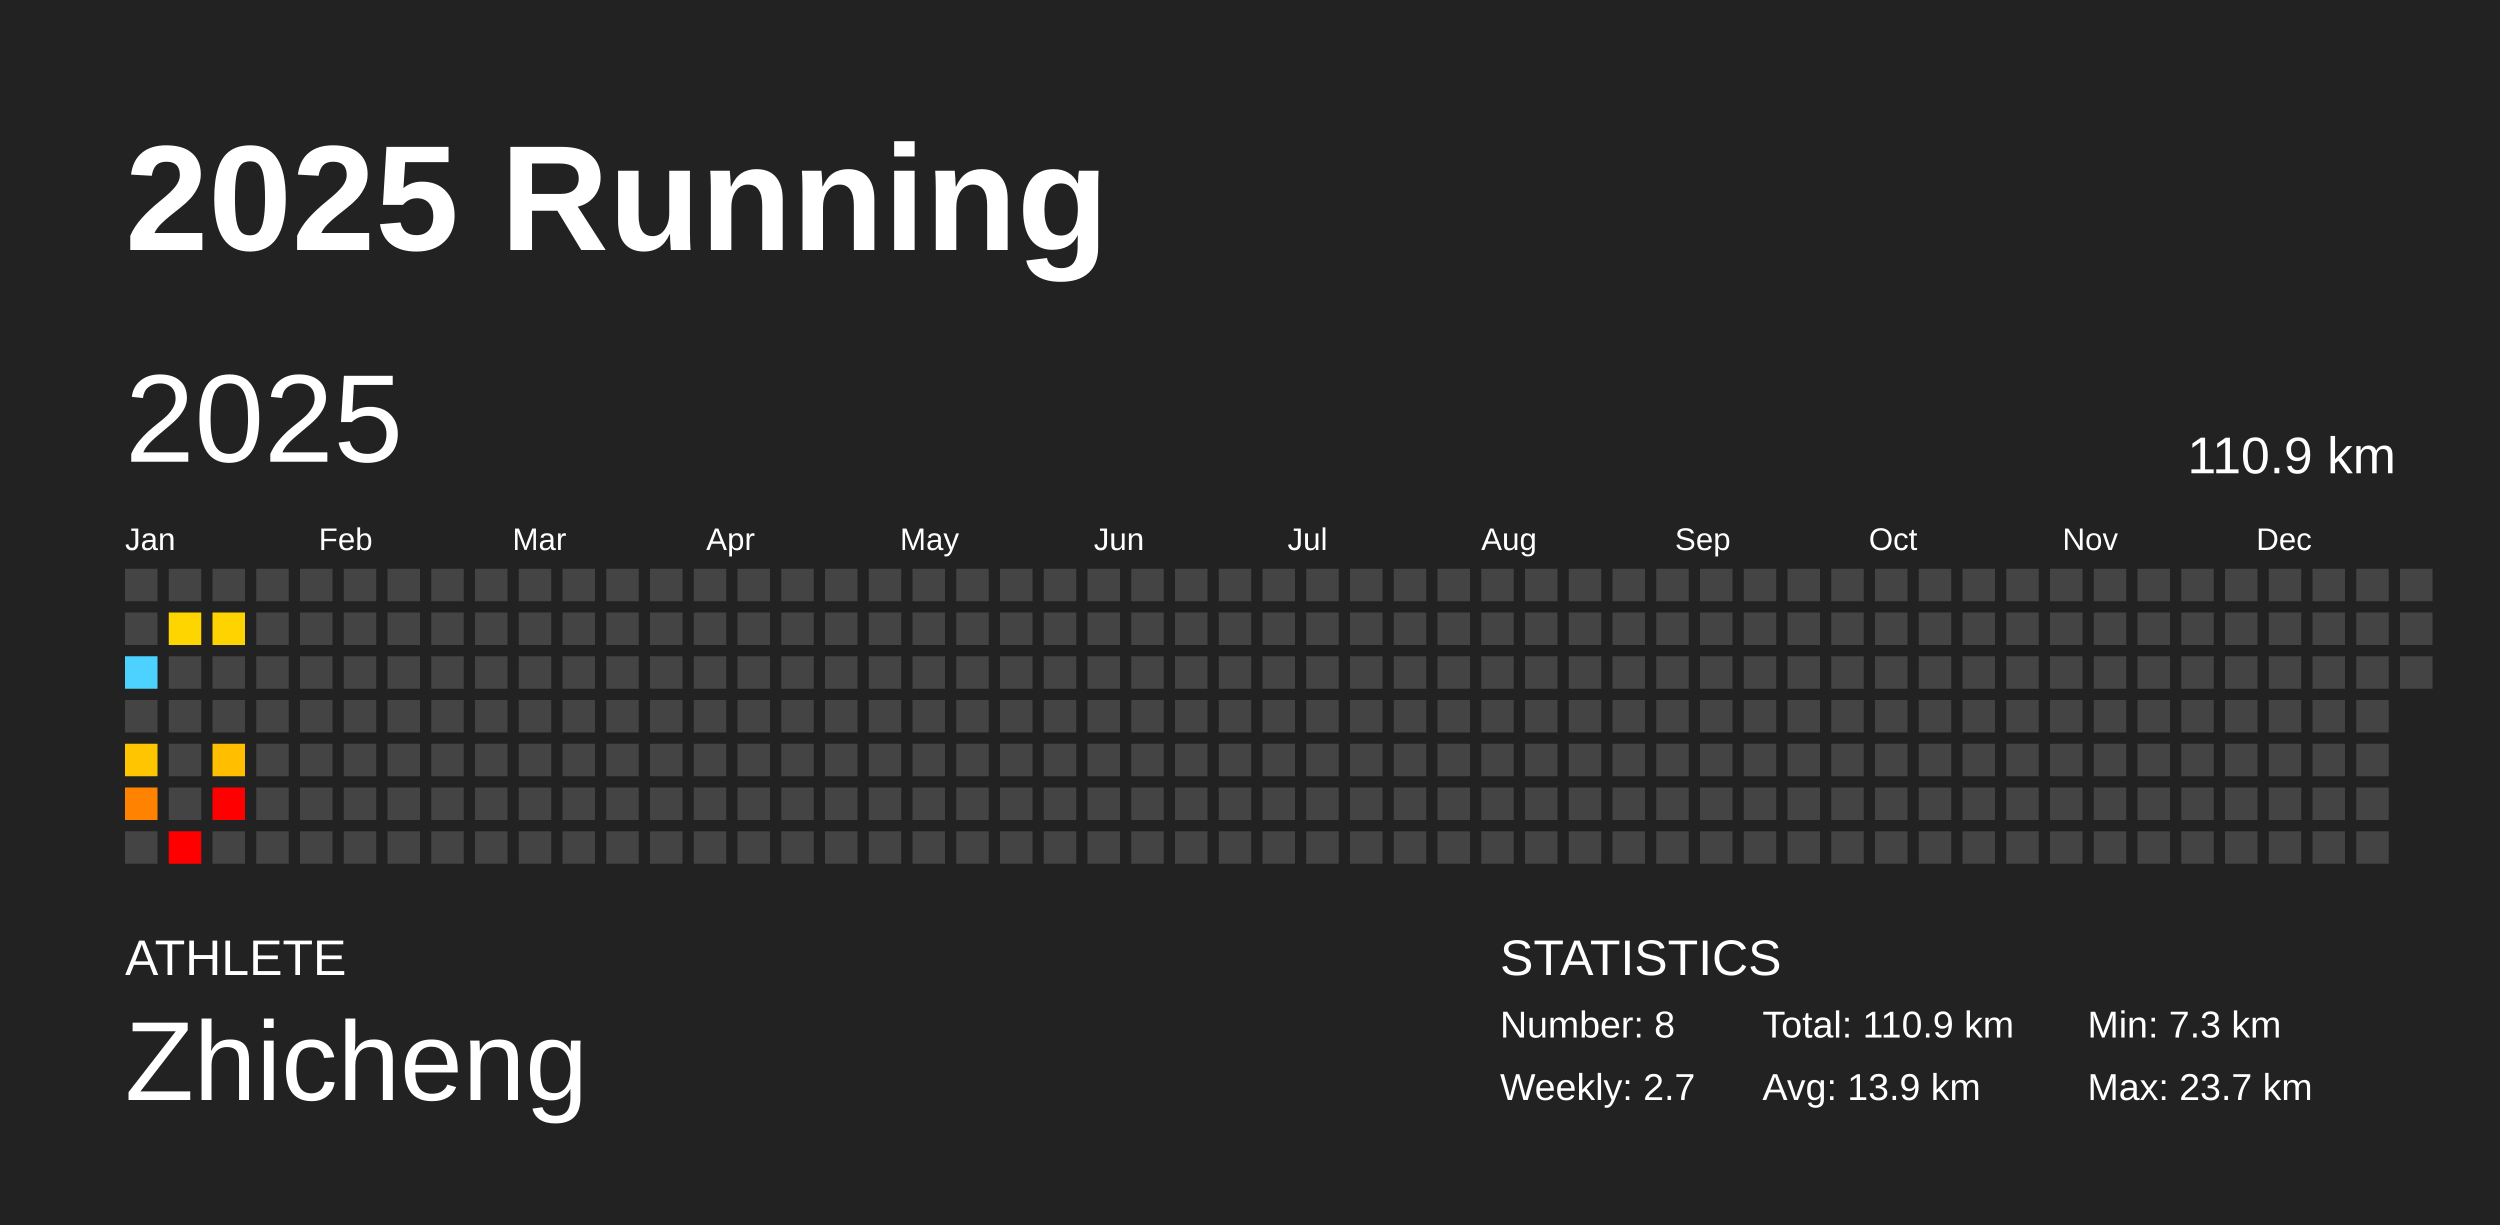
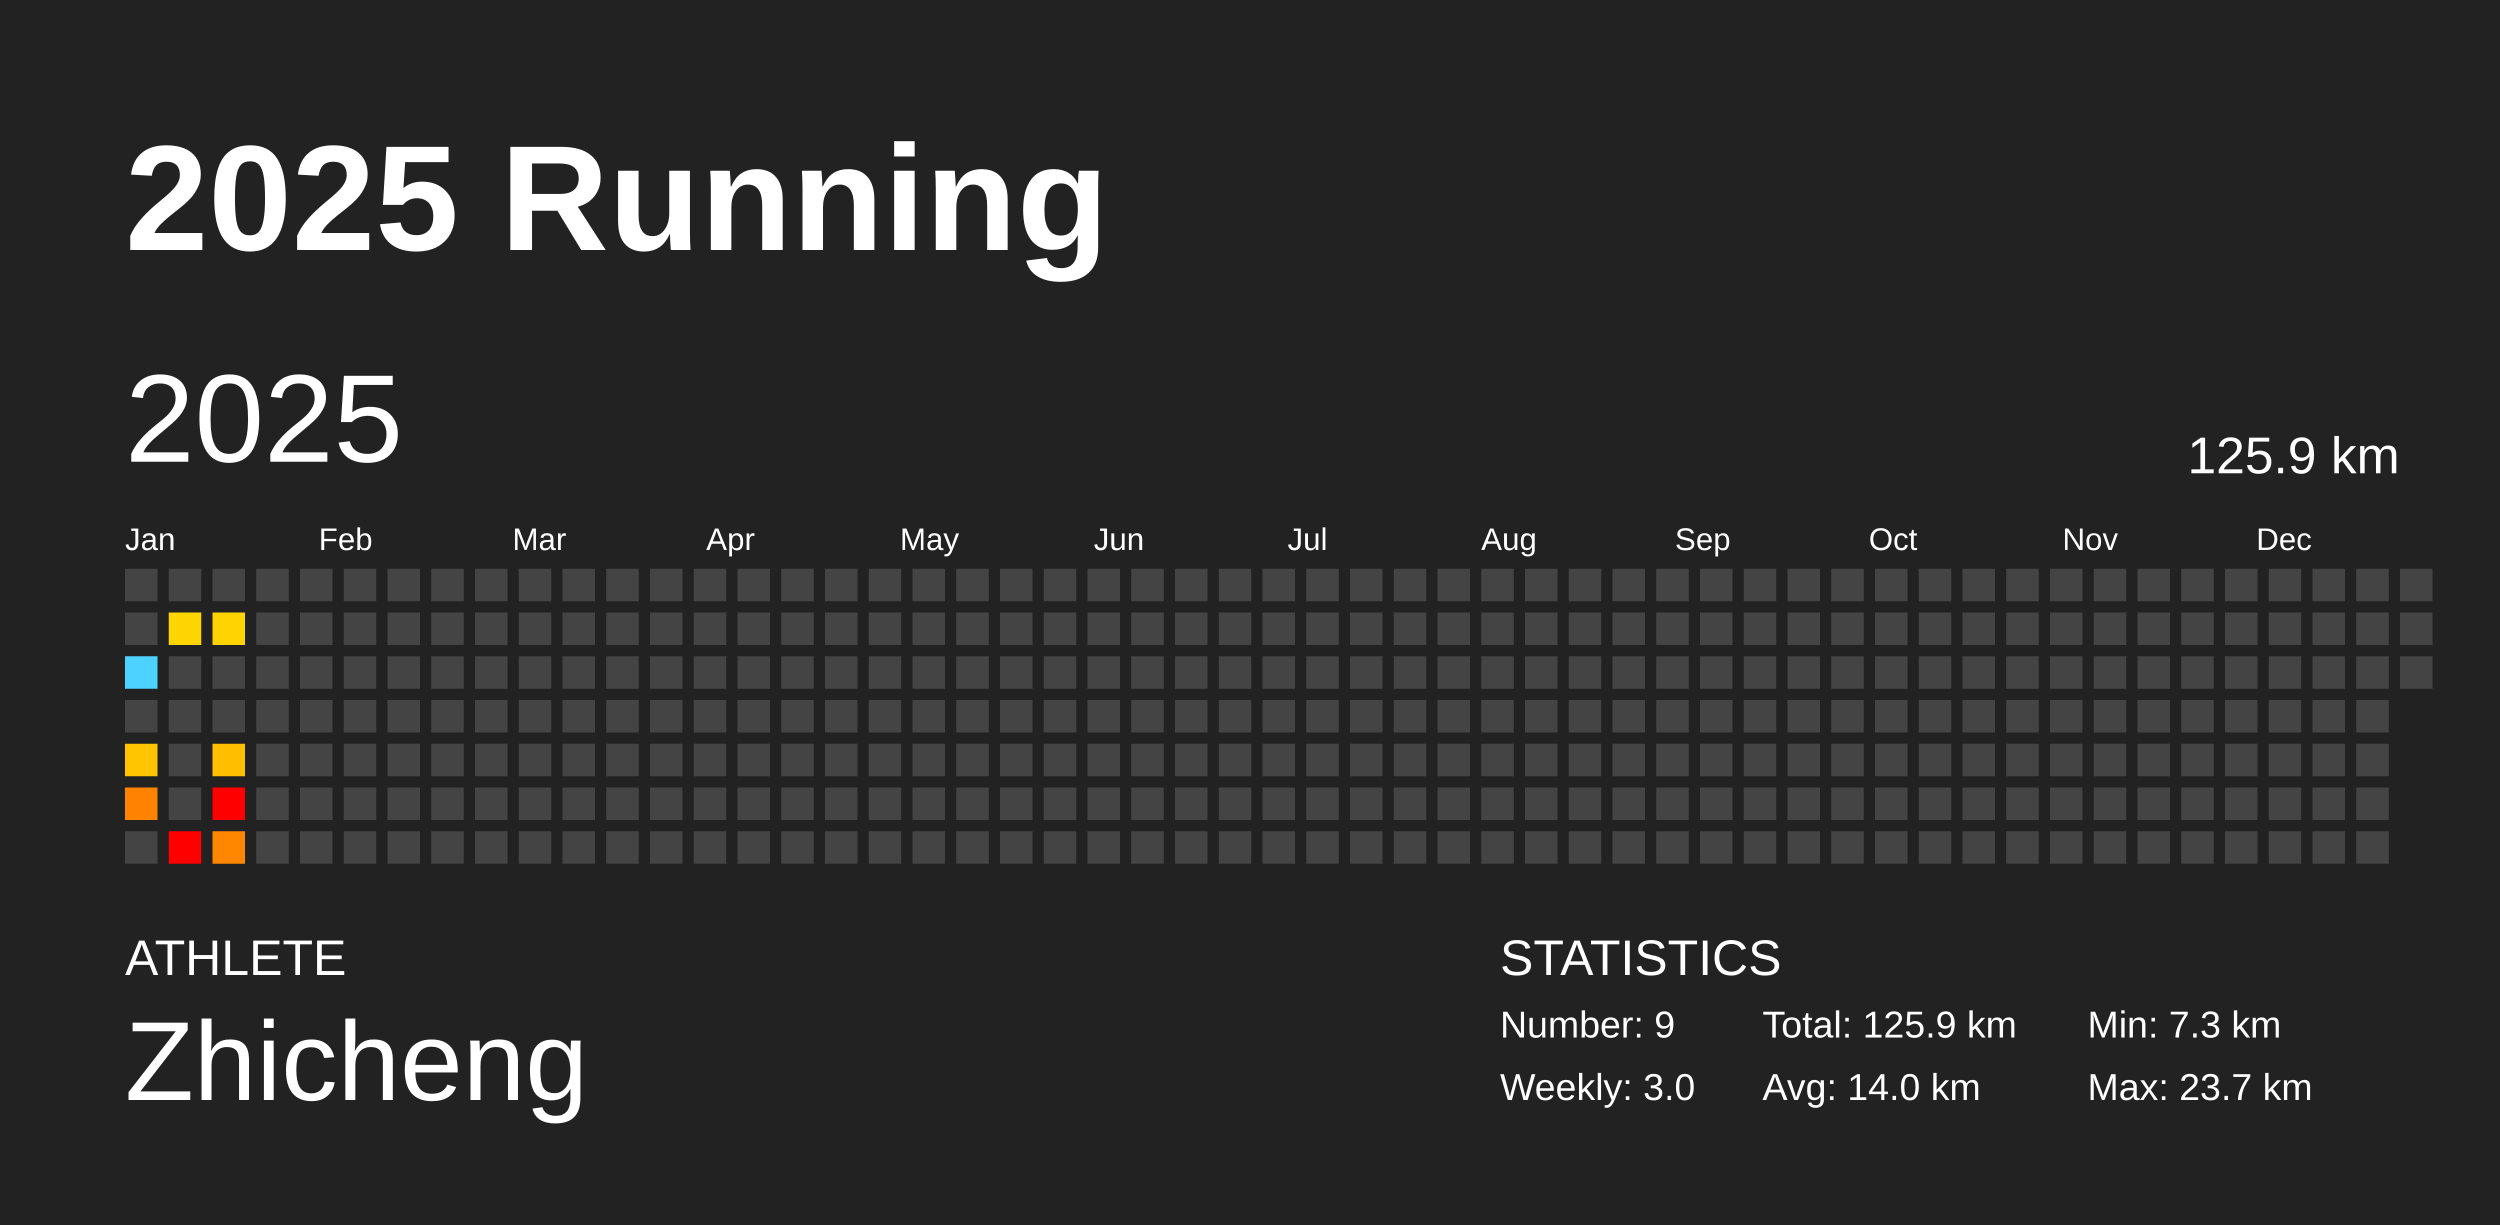
<svg xmlns="http://www.w3.org/2000/svg" baseProfile="full" height="98mm" version="1.1" viewBox="0,0,200,98" width="200mm">
  <defs />
  <rect fill="#222222" height="98" width="200" x="0" y="0" />
  <text fill="#FFFFFF" style="font-size:12px; font-family:Arial; font-weight:bold;" x="10" y="20">2025 Running</text>
  <text fill="#FFFFFF" style="font-size:4px; font-family:Arial" x="10" y="78">ATHLETE</text>
  <text fill="#FFFFFF" style="font-size:9px; font-family:Arial" x="10" y="88">Zhicheng</text>
  <text fill="#FFFFFF" style="font-size:4px; font-family:Arial" x="120" y="78">STATISTICS</text>
-   <text fill="#FFFFFF" style="font-size:3px; font-family:Arial" x="120" y="83">Number: 8</text>
-   <text fill="#FFFFFF" style="font-size:3px; font-family:Arial" x="120" y="88">Weekly: 2.7</text>
-   <text fill="#FFFFFF" style="font-size:3px; font-family:Arial" x="141" y="83">Total: 110.9 km</text>
-   <text fill="#FFFFFF" style="font-size:3px; font-family:Arial" x="141" y="88">Avg: 13.9 km</text>
+   <text fill="#FFFFFF" style="font-size:3px; font-family:Arial" x="120" y="83">Number: 9</text>
+   <text fill="#FFFFFF" style="font-size:3px; font-family:Arial" x="120" y="88">Weekly: 3.0</text>
+   <text fill="#FFFFFF" style="font-size:3px; font-family:Arial" x="141" y="83">Total: 125.9 km</text>
+   <text fill="#FFFFFF" style="font-size:3px; font-family:Arial" x="141" y="88">Avg: 14.0 km</text>
  <text fill="#FFFFFF" style="font-size:3px; font-family:Arial" x="167" y="83">Min: 7.3 km</text>
  <text fill="#FFFFFF" style="font-size:3px; font-family:Arial" x="167" y="88">Max: 23.7 km</text>
  <text dominant-baseline="hanging" fill="#FFFFFF" style="font-size:10.0px; font-family:Arial;" x="10" y="30">2025</text>
-   <text dominant-baseline="hanging" fill="#FFFFFF" style="font-size:4.125px; font-family:Arial;" x="175" y="35">110.9 km</text>
+   <text dominant-baseline="hanging" fill="#FFFFFF" style="font-size:4.125px; font-family:Arial;" x="175" y="35">125.9 km</text>
  <text fill="#FFFFFF" style="font-size:2.5px; font-family:Arial" x="10.0" y="44">Jan</text>
  <text fill="#FFFFFF" style="font-size:2.5px; font-family:Arial" x="25.5" y="44">Feb</text>
  <text fill="#FFFFFF" style="font-size:2.5px; font-family:Arial" x="41.0" y="44">Mar</text>
  <text fill="#FFFFFF" style="font-size:2.5px; font-family:Arial" x="56.5" y="44">Apr</text>
  <text fill="#FFFFFF" style="font-size:2.5px; font-family:Arial" x="72.0" y="44">May</text>
  <text fill="#FFFFFF" style="font-size:2.5px; font-family:Arial" x="87.5" y="44">Jun</text>
  <text fill="#FFFFFF" style="font-size:2.5px; font-family:Arial" x="103.0" y="44">Jul</text>
  <text fill="#FFFFFF" style="font-size:2.5px; font-family:Arial" x="118.5" y="44">Aug</text>
  <text fill="#FFFFFF" style="font-size:2.5px; font-family:Arial" x="134.0" y="44">Sep</text>
  <text fill="#FFFFFF" style="font-size:2.5px; font-family:Arial" x="149.5" y="44">Oct</text>
  <text fill="#FFFFFF" style="font-size:2.5px; font-family:Arial" x="165.0" y="44">Nov</text>
  <text fill="#FFFFFF" style="font-size:2.5px; font-family:Arial" x="180.5" y="44">Dec</text>
  <rect fill="#444444" height="2.6" width="2.6" x="10.0" y="45.5" />
  <rect fill="#444444" height="2.6" width="2.6" x="10.0" y="49.0" />
  <rect fill="#4dd2ff" height="2.6" width="2.6" x="10.0" y="52.5" />
  <rect fill="#444444" height="2.6" width="2.6" x="10.0" y="56.0" />
  <rect fill="#ffc500" height="2.6" width="2.6" x="10.0" y="59.5" />
  <rect fill="#ff8300" height="2.6" width="2.6" x="10.0" y="63.0" />
  <rect fill="#444444" height="2.6" width="2.6" x="10.0" y="66.5" />
  <rect fill="#444444" height="2.6" width="2.6" x="13.5" y="45.5" />
  <rect fill="#ffd500" height="2.6" width="2.6" x="13.5" y="49.0" />
  <rect fill="#444444" height="2.6" width="2.6" x="13.5" y="52.5" />
  <rect fill="#444444" height="2.6" width="2.6" x="13.5" y="56.0" />
  <rect fill="#444444" height="2.6" width="2.6" x="13.5" y="59.5" />
  <rect fill="#444444" height="2.6" width="2.6" x="13.5" y="63.0" />
  <rect fill="red" height="2.6" width="2.6" x="13.5" y="66.5" />
  <rect fill="#444444" height="2.6" width="2.6" x="17.0" y="45.5" />
  <rect fill="#ffd300" height="2.6" width="2.6" x="17.0" y="49.0" />
  <rect fill="#444444" height="2.6" width="2.6" x="17.0" y="52.5" />
  <rect fill="#444444" height="2.6" width="2.6" x="17.0" y="56.0" />
  <rect fill="#ffbf00" height="2.6" width="2.6" x="17.0" y="59.5" />
  <rect fill="red" height="2.6" width="2.6" x="17.0" y="63.0" />
-   <rect fill="#444444" height="2.6" width="2.6" x="17.0" y="66.5" />
+   <rect fill="#ff8700" height="2.6" width="2.6" x="17.0" y="66.5" />
  <rect fill="#444444" height="2.6" width="2.6" x="20.5" y="45.5" />
  <rect fill="#444444" height="2.6" width="2.6" x="20.5" y="49.0" />
  <rect fill="#444444" height="2.6" width="2.6" x="20.5" y="52.5" />
  <rect fill="#444444" height="2.6" width="2.6" x="20.5" y="56.0" />
  <rect fill="#444444" height="2.6" width="2.6" x="20.5" y="59.5" />
  <rect fill="#444444" height="2.6" width="2.6" x="20.5" y="63.0" />
  <rect fill="#444444" height="2.6" width="2.6" x="20.5" y="66.5" />
  <rect fill="#444444" height="2.6" width="2.6" x="24.0" y="45.5" />
  <rect fill="#444444" height="2.6" width="2.6" x="24.0" y="49.0" />
  <rect fill="#444444" height="2.6" width="2.6" x="24.0" y="52.5" />
  <rect fill="#444444" height="2.6" width="2.6" x="24.0" y="56.0" />
  <rect fill="#444444" height="2.6" width="2.6" x="24.0" y="59.5" />
  <rect fill="#444444" height="2.6" width="2.6" x="24.0" y="63.0" />
  <rect fill="#444444" height="2.6" width="2.6" x="24.0" y="66.5" />
  <rect fill="#444444" height="2.6" width="2.6" x="27.5" y="45.5" />
  <rect fill="#444444" height="2.6" width="2.6" x="27.5" y="49.0" />
  <rect fill="#444444" height="2.6" width="2.6" x="27.5" y="52.5" />
  <rect fill="#444444" height="2.6" width="2.6" x="27.5" y="56.0" />
  <rect fill="#444444" height="2.6" width="2.6" x="27.5" y="59.5" />
  <rect fill="#444444" height="2.6" width="2.6" x="27.5" y="63.0" />
  <rect fill="#444444" height="2.6" width="2.6" x="27.5" y="66.5" />
  <rect fill="#444444" height="2.6" width="2.6" x="31.0" y="45.5" />
  <rect fill="#444444" height="2.6" width="2.6" x="31.0" y="49.0" />
  <rect fill="#444444" height="2.6" width="2.6" x="31.0" y="52.5" />
  <rect fill="#444444" height="2.6" width="2.6" x="31.0" y="56.0" />
  <rect fill="#444444" height="2.6" width="2.6" x="31.0" y="59.5" />
  <rect fill="#444444" height="2.6" width="2.6" x="31.0" y="63.0" />
  <rect fill="#444444" height="2.6" width="2.6" x="31.0" y="66.5" />
  <rect fill="#444444" height="2.6" width="2.6" x="34.5" y="45.5" />
  <rect fill="#444444" height="2.6" width="2.6" x="34.5" y="49.0" />
  <rect fill="#444444" height="2.6" width="2.6" x="34.5" y="52.5" />
  <rect fill="#444444" height="2.6" width="2.6" x="34.5" y="56.0" />
  <rect fill="#444444" height="2.6" width="2.6" x="34.5" y="59.5" />
  <rect fill="#444444" height="2.6" width="2.6" x="34.5" y="63.0" />
  <rect fill="#444444" height="2.6" width="2.6" x="34.5" y="66.5" />
  <rect fill="#444444" height="2.6" width="2.6" x="38.0" y="45.5" />
  <rect fill="#444444" height="2.6" width="2.6" x="38.0" y="49.0" />
  <rect fill="#444444" height="2.6" width="2.6" x="38.0" y="52.5" />
  <rect fill="#444444" height="2.6" width="2.6" x="38.0" y="56.0" />
  <rect fill="#444444" height="2.6" width="2.6" x="38.0" y="59.5" />
  <rect fill="#444444" height="2.6" width="2.6" x="38.0" y="63.0" />
  <rect fill="#444444" height="2.6" width="2.6" x="38.0" y="66.5" />
  <rect fill="#444444" height="2.6" width="2.6" x="41.5" y="45.5" />
  <rect fill="#444444" height="2.6" width="2.6" x="41.5" y="49.0" />
  <rect fill="#444444" height="2.6" width="2.6" x="41.5" y="52.5" />
  <rect fill="#444444" height="2.6" width="2.6" x="41.5" y="56.0" />
  <rect fill="#444444" height="2.6" width="2.6" x="41.5" y="59.5" />
  <rect fill="#444444" height="2.6" width="2.6" x="41.5" y="63.0" />
  <rect fill="#444444" height="2.6" width="2.6" x="41.5" y="66.5" />
  <rect fill="#444444" height="2.6" width="2.6" x="45.0" y="45.5" />
  <rect fill="#444444" height="2.6" width="2.6" x="45.0" y="49.0" />
  <rect fill="#444444" height="2.6" width="2.6" x="45.0" y="52.5" />
  <rect fill="#444444" height="2.6" width="2.6" x="45.0" y="56.0" />
  <rect fill="#444444" height="2.6" width="2.6" x="45.0" y="59.5" />
  <rect fill="#444444" height="2.6" width="2.6" x="45.0" y="63.0" />
  <rect fill="#444444" height="2.6" width="2.6" x="45.0" y="66.5" />
  <rect fill="#444444" height="2.6" width="2.6" x="48.5" y="45.5" />
  <rect fill="#444444" height="2.6" width="2.6" x="48.5" y="49.0" />
  <rect fill="#444444" height="2.6" width="2.6" x="48.5" y="52.5" />
  <rect fill="#444444" height="2.6" width="2.6" x="48.5" y="56.0" />
  <rect fill="#444444" height="2.6" width="2.6" x="48.5" y="59.5" />
  <rect fill="#444444" height="2.6" width="2.6" x="48.5" y="63.0" />
  <rect fill="#444444" height="2.6" width="2.6" x="48.5" y="66.5" />
  <rect fill="#444444" height="2.6" width="2.6" x="52.0" y="45.5" />
  <rect fill="#444444" height="2.6" width="2.6" x="52.0" y="49.0" />
  <rect fill="#444444" height="2.6" width="2.6" x="52.0" y="52.5" />
  <rect fill="#444444" height="2.6" width="2.6" x="52.0" y="56.0" />
  <rect fill="#444444" height="2.6" width="2.6" x="52.0" y="59.5" />
  <rect fill="#444444" height="2.6" width="2.6" x="52.0" y="63.0" />
  <rect fill="#444444" height="2.6" width="2.6" x="52.0" y="66.5" />
  <rect fill="#444444" height="2.6" width="2.6" x="55.5" y="45.5" />
  <rect fill="#444444" height="2.6" width="2.6" x="55.5" y="49.0" />
  <rect fill="#444444" height="2.6" width="2.6" x="55.5" y="52.5" />
  <rect fill="#444444" height="2.6" width="2.6" x="55.5" y="56.0" />
  <rect fill="#444444" height="2.6" width="2.6" x="55.5" y="59.5" />
  <rect fill="#444444" height="2.6" width="2.6" x="55.5" y="63.0" />
  <rect fill="#444444" height="2.6" width="2.6" x="55.5" y="66.5" />
  <rect fill="#444444" height="2.6" width="2.6" x="59.0" y="45.5" />
  <rect fill="#444444" height="2.6" width="2.6" x="59.0" y="49.0" />
  <rect fill="#444444" height="2.6" width="2.6" x="59.0" y="52.5" />
  <rect fill="#444444" height="2.6" width="2.6" x="59.0" y="56.0" />
  <rect fill="#444444" height="2.6" width="2.6" x="59.0" y="59.5" />
  <rect fill="#444444" height="2.6" width="2.6" x="59.0" y="63.0" />
  <rect fill="#444444" height="2.6" width="2.6" x="59.0" y="66.5" />
  <rect fill="#444444" height="2.6" width="2.6" x="62.5" y="45.5" />
  <rect fill="#444444" height="2.6" width="2.6" x="62.5" y="49.0" />
  <rect fill="#444444" height="2.6" width="2.6" x="62.5" y="52.5" />
  <rect fill="#444444" height="2.6" width="2.6" x="62.5" y="56.0" />
  <rect fill="#444444" height="2.6" width="2.6" x="62.5" y="59.5" />
  <rect fill="#444444" height="2.6" width="2.6" x="62.5" y="63.0" />
  <rect fill="#444444" height="2.6" width="2.6" x="62.5" y="66.5" />
  <rect fill="#444444" height="2.6" width="2.6" x="66.0" y="45.5" />
  <rect fill="#444444" height="2.6" width="2.6" x="66.0" y="49.0" />
  <rect fill="#444444" height="2.6" width="2.6" x="66.0" y="52.5" />
  <rect fill="#444444" height="2.6" width="2.6" x="66.0" y="56.0" />
  <rect fill="#444444" height="2.6" width="2.6" x="66.0" y="59.5" />
  <rect fill="#444444" height="2.6" width="2.6" x="66.0" y="63.0" />
  <rect fill="#444444" height="2.6" width="2.6" x="66.0" y="66.5" />
  <rect fill="#444444" height="2.6" width="2.6" x="69.5" y="45.5" />
  <rect fill="#444444" height="2.6" width="2.6" x="69.5" y="49.0" />
  <rect fill="#444444" height="2.6" width="2.6" x="69.5" y="52.5" />
  <rect fill="#444444" height="2.6" width="2.6" x="69.5" y="56.0" />
  <rect fill="#444444" height="2.6" width="2.6" x="69.5" y="59.5" />
  <rect fill="#444444" height="2.6" width="2.6" x="69.5" y="63.0" />
  <rect fill="#444444" height="2.6" width="2.6" x="69.5" y="66.5" />
  <rect fill="#444444" height="2.6" width="2.6" x="73.0" y="45.5" />
  <rect fill="#444444" height="2.6" width="2.6" x="73.0" y="49.0" />
  <rect fill="#444444" height="2.6" width="2.6" x="73.0" y="52.5" />
  <rect fill="#444444" height="2.6" width="2.6" x="73.0" y="56.0" />
  <rect fill="#444444" height="2.6" width="2.6" x="73.0" y="59.5" />
  <rect fill="#444444" height="2.6" width="2.6" x="73.0" y="63.0" />
  <rect fill="#444444" height="2.6" width="2.6" x="73.0" y="66.5" />
  <rect fill="#444444" height="2.6" width="2.6" x="76.5" y="45.5" />
  <rect fill="#444444" height="2.6" width="2.6" x="76.5" y="49.0" />
  <rect fill="#444444" height="2.6" width="2.6" x="76.5" y="52.5" />
  <rect fill="#444444" height="2.6" width="2.6" x="76.5" y="56.0" />
  <rect fill="#444444" height="2.6" width="2.6" x="76.5" y="59.5" />
  <rect fill="#444444" height="2.6" width="2.6" x="76.5" y="63.0" />
  <rect fill="#444444" height="2.6" width="2.6" x="76.5" y="66.5" />
  <rect fill="#444444" height="2.6" width="2.6" x="80.0" y="45.5" />
  <rect fill="#444444" height="2.6" width="2.6" x="80.0" y="49.0" />
  <rect fill="#444444" height="2.6" width="2.6" x="80.0" y="52.5" />
  <rect fill="#444444" height="2.6" width="2.6" x="80.0" y="56.0" />
  <rect fill="#444444" height="2.6" width="2.6" x="80.0" y="59.5" />
  <rect fill="#444444" height="2.6" width="2.6" x="80.0" y="63.0" />
  <rect fill="#444444" height="2.6" width="2.6" x="80.0" y="66.5" />
  <rect fill="#444444" height="2.6" width="2.6" x="83.5" y="45.5" />
  <rect fill="#444444" height="2.6" width="2.6" x="83.5" y="49.0" />
  <rect fill="#444444" height="2.6" width="2.6" x="83.5" y="52.5" />
  <rect fill="#444444" height="2.6" width="2.6" x="83.5" y="56.0" />
  <rect fill="#444444" height="2.6" width="2.6" x="83.5" y="59.5" />
  <rect fill="#444444" height="2.6" width="2.6" x="83.5" y="63.0" />
  <rect fill="#444444" height="2.6" width="2.6" x="83.5" y="66.5" />
  <rect fill="#444444" height="2.6" width="2.6" x="87.0" y="45.5" />
  <rect fill="#444444" height="2.6" width="2.6" x="87.0" y="49.0" />
  <rect fill="#444444" height="2.6" width="2.6" x="87.0" y="52.5" />
  <rect fill="#444444" height="2.6" width="2.6" x="87.0" y="56.0" />
  <rect fill="#444444" height="2.6" width="2.6" x="87.0" y="59.5" />
  <rect fill="#444444" height="2.6" width="2.6" x="87.0" y="63.0" />
  <rect fill="#444444" height="2.6" width="2.6" x="87.0" y="66.5" />
  <rect fill="#444444" height="2.6" width="2.6" x="90.5" y="45.5" />
  <rect fill="#444444" height="2.6" width="2.6" x="90.5" y="49.0" />
  <rect fill="#444444" height="2.6" width="2.6" x="90.5" y="52.5" />
  <rect fill="#444444" height="2.6" width="2.6" x="90.5" y="56.0" />
  <rect fill="#444444" height="2.6" width="2.6" x="90.5" y="59.5" />
  <rect fill="#444444" height="2.6" width="2.6" x="90.5" y="63.0" />
  <rect fill="#444444" height="2.6" width="2.6" x="90.5" y="66.5" />
  <rect fill="#444444" height="2.6" width="2.6" x="94.0" y="45.5" />
  <rect fill="#444444" height="2.6" width="2.6" x="94.0" y="49.0" />
  <rect fill="#444444" height="2.6" width="2.6" x="94.0" y="52.5" />
  <rect fill="#444444" height="2.6" width="2.6" x="94.0" y="56.0" />
  <rect fill="#444444" height="2.6" width="2.6" x="94.0" y="59.5" />
  <rect fill="#444444" height="2.6" width="2.6" x="94.0" y="63.0" />
  <rect fill="#444444" height="2.6" width="2.6" x="94.0" y="66.5" />
  <rect fill="#444444" height="2.6" width="2.6" x="97.5" y="45.5" />
  <rect fill="#444444" height="2.6" width="2.6" x="97.5" y="49.0" />
  <rect fill="#444444" height="2.6" width="2.6" x="97.5" y="52.5" />
  <rect fill="#444444" height="2.6" width="2.6" x="97.5" y="56.0" />
  <rect fill="#444444" height="2.6" width="2.6" x="97.5" y="59.5" />
  <rect fill="#444444" height="2.6" width="2.6" x="97.5" y="63.0" />
  <rect fill="#444444" height="2.6" width="2.6" x="97.5" y="66.5" />
  <rect fill="#444444" height="2.6" width="2.6" x="101.0" y="45.5" />
  <rect fill="#444444" height="2.6" width="2.6" x="101.0" y="49.0" />
  <rect fill="#444444" height="2.6" width="2.6" x="101.0" y="52.5" />
  <rect fill="#444444" height="2.6" width="2.6" x="101.0" y="56.0" />
  <rect fill="#444444" height="2.6" width="2.6" x="101.0" y="59.5" />
  <rect fill="#444444" height="2.6" width="2.6" x="101.0" y="63.0" />
  <rect fill="#444444" height="2.6" width="2.6" x="101.0" y="66.5" />
  <rect fill="#444444" height="2.6" width="2.6" x="104.5" y="45.5" />
  <rect fill="#444444" height="2.6" width="2.6" x="104.5" y="49.0" />
  <rect fill="#444444" height="2.6" width="2.6" x="104.5" y="52.5" />
  <rect fill="#444444" height="2.6" width="2.6" x="104.5" y="56.0" />
  <rect fill="#444444" height="2.6" width="2.6" x="104.5" y="59.5" />
  <rect fill="#444444" height="2.6" width="2.6" x="104.5" y="63.0" />
  <rect fill="#444444" height="2.6" width="2.6" x="104.5" y="66.5" />
  <rect fill="#444444" height="2.6" width="2.6" x="108.0" y="45.5" />
  <rect fill="#444444" height="2.6" width="2.6" x="108.0" y="49.0" />
  <rect fill="#444444" height="2.6" width="2.6" x="108.0" y="52.5" />
  <rect fill="#444444" height="2.6" width="2.6" x="108.0" y="56.0" />
  <rect fill="#444444" height="2.6" width="2.6" x="108.0" y="59.5" />
  <rect fill="#444444" height="2.6" width="2.6" x="108.0" y="63.0" />
  <rect fill="#444444" height="2.6" width="2.6" x="108.0" y="66.5" />
  <rect fill="#444444" height="2.6" width="2.6" x="111.5" y="45.5" />
  <rect fill="#444444" height="2.6" width="2.6" x="111.5" y="49.0" />
  <rect fill="#444444" height="2.6" width="2.6" x="111.5" y="52.5" />
  <rect fill="#444444" height="2.6" width="2.6" x="111.5" y="56.0" />
  <rect fill="#444444" height="2.6" width="2.6" x="111.5" y="59.5" />
  <rect fill="#444444" height="2.6" width="2.6" x="111.5" y="63.0" />
  <rect fill="#444444" height="2.6" width="2.6" x="111.5" y="66.5" />
  <rect fill="#444444" height="2.6" width="2.6" x="115.0" y="45.5" />
  <rect fill="#444444" height="2.6" width="2.6" x="115.0" y="49.0" />
  <rect fill="#444444" height="2.6" width="2.6" x="115.0" y="52.5" />
  <rect fill="#444444" height="2.6" width="2.6" x="115.0" y="56.0" />
  <rect fill="#444444" height="2.6" width="2.6" x="115.0" y="59.5" />
  <rect fill="#444444" height="2.6" width="2.6" x="115.0" y="63.0" />
  <rect fill="#444444" height="2.6" width="2.6" x="115.0" y="66.5" />
  <rect fill="#444444" height="2.6" width="2.6" x="118.5" y="45.5" />
  <rect fill="#444444" height="2.6" width="2.6" x="118.5" y="49.0" />
  <rect fill="#444444" height="2.6" width="2.6" x="118.5" y="52.5" />
  <rect fill="#444444" height="2.6" width="2.6" x="118.5" y="56.0" />
  <rect fill="#444444" height="2.6" width="2.6" x="118.5" y="59.5" />
  <rect fill="#444444" height="2.6" width="2.6" x="118.5" y="63.0" />
  <rect fill="#444444" height="2.6" width="2.6" x="118.5" y="66.5" />
  <rect fill="#444444" height="2.6" width="2.6" x="122.0" y="45.5" />
  <rect fill="#444444" height="2.6" width="2.6" x="122.0" y="49.0" />
  <rect fill="#444444" height="2.6" width="2.6" x="122.0" y="52.5" />
  <rect fill="#444444" height="2.6" width="2.6" x="122.0" y="56.0" />
  <rect fill="#444444" height="2.6" width="2.6" x="122.0" y="59.5" />
  <rect fill="#444444" height="2.6" width="2.6" x="122.0" y="63.0" />
  <rect fill="#444444" height="2.6" width="2.6" x="122.0" y="66.5" />
  <rect fill="#444444" height="2.6" width="2.6" x="125.5" y="45.5" />
  <rect fill="#444444" height="2.6" width="2.6" x="125.5" y="49.0" />
  <rect fill="#444444" height="2.6" width="2.6" x="125.5" y="52.5" />
  <rect fill="#444444" height="2.6" width="2.6" x="125.5" y="56.0" />
  <rect fill="#444444" height="2.6" width="2.6" x="125.5" y="59.5" />
  <rect fill="#444444" height="2.6" width="2.6" x="125.5" y="63.0" />
  <rect fill="#444444" height="2.6" width="2.6" x="125.5" y="66.5" />
  <rect fill="#444444" height="2.6" width="2.6" x="129.0" y="45.5" />
  <rect fill="#444444" height="2.6" width="2.6" x="129.0" y="49.0" />
  <rect fill="#444444" height="2.6" width="2.6" x="129.0" y="52.5" />
  <rect fill="#444444" height="2.6" width="2.6" x="129.0" y="56.0" />
  <rect fill="#444444" height="2.6" width="2.6" x="129.0" y="59.5" />
  <rect fill="#444444" height="2.6" width="2.6" x="129.0" y="63.0" />
  <rect fill="#444444" height="2.6" width="2.6" x="129.0" y="66.5" />
  <rect fill="#444444" height="2.6" width="2.6" x="132.5" y="45.5" />
  <rect fill="#444444" height="2.6" width="2.6" x="132.5" y="49.0" />
  <rect fill="#444444" height="2.6" width="2.6" x="132.5" y="52.5" />
  <rect fill="#444444" height="2.6" width="2.6" x="132.5" y="56.0" />
  <rect fill="#444444" height="2.6" width="2.6" x="132.5" y="59.5" />
  <rect fill="#444444" height="2.6" width="2.6" x="132.5" y="63.0" />
  <rect fill="#444444" height="2.6" width="2.6" x="132.5" y="66.5" />
  <rect fill="#444444" height="2.6" width="2.6" x="136.0" y="45.5" />
  <rect fill="#444444" height="2.6" width="2.6" x="136.0" y="49.0" />
  <rect fill="#444444" height="2.6" width="2.6" x="136.0" y="52.5" />
  <rect fill="#444444" height="2.6" width="2.6" x="136.0" y="56.0" />
  <rect fill="#444444" height="2.6" width="2.6" x="136.0" y="59.5" />
  <rect fill="#444444" height="2.6" width="2.6" x="136.0" y="63.0" />
  <rect fill="#444444" height="2.6" width="2.6" x="136.0" y="66.5" />
  <rect fill="#444444" height="2.6" width="2.6" x="139.5" y="45.5" />
  <rect fill="#444444" height="2.6" width="2.6" x="139.5" y="49.0" />
  <rect fill="#444444" height="2.6" width="2.6" x="139.5" y="52.5" />
  <rect fill="#444444" height="2.6" width="2.6" x="139.5" y="56.0" />
  <rect fill="#444444" height="2.6" width="2.6" x="139.5" y="59.5" />
  <rect fill="#444444" height="2.6" width="2.6" x="139.5" y="63.0" />
  <rect fill="#444444" height="2.6" width="2.6" x="139.5" y="66.5" />
  <rect fill="#444444" height="2.6" width="2.6" x="143.0" y="45.5" />
  <rect fill="#444444" height="2.6" width="2.6" x="143.0" y="49.0" />
  <rect fill="#444444" height="2.6" width="2.6" x="143.0" y="52.5" />
  <rect fill="#444444" height="2.6" width="2.6" x="143.0" y="56.0" />
  <rect fill="#444444" height="2.6" width="2.6" x="143.0" y="59.5" />
  <rect fill="#444444" height="2.6" width="2.6" x="143.0" y="63.0" />
  <rect fill="#444444" height="2.6" width="2.6" x="143.0" y="66.5" />
  <rect fill="#444444" height="2.6" width="2.6" x="146.5" y="45.5" />
  <rect fill="#444444" height="2.6" width="2.6" x="146.5" y="49.0" />
  <rect fill="#444444" height="2.6" width="2.6" x="146.5" y="52.5" />
  <rect fill="#444444" height="2.6" width="2.6" x="146.5" y="56.0" />
  <rect fill="#444444" height="2.6" width="2.6" x="146.5" y="59.5" />
  <rect fill="#444444" height="2.6" width="2.6" x="146.5" y="63.0" />
  <rect fill="#444444" height="2.6" width="2.6" x="146.5" y="66.5" />
  <rect fill="#444444" height="2.6" width="2.6" x="150.0" y="45.5" />
  <rect fill="#444444" height="2.6" width="2.6" x="150.0" y="49.0" />
  <rect fill="#444444" height="2.6" width="2.6" x="150.0" y="52.5" />
  <rect fill="#444444" height="2.6" width="2.6" x="150.0" y="56.0" />
  <rect fill="#444444" height="2.6" width="2.6" x="150.0" y="59.5" />
  <rect fill="#444444" height="2.6" width="2.6" x="150.0" y="63.0" />
  <rect fill="#444444" height="2.6" width="2.6" x="150.0" y="66.5" />
  <rect fill="#444444" height="2.6" width="2.6" x="153.5" y="45.5" />
  <rect fill="#444444" height="2.6" width="2.6" x="153.5" y="49.0" />
  <rect fill="#444444" height="2.6" width="2.6" x="153.5" y="52.5" />
  <rect fill="#444444" height="2.6" width="2.6" x="153.5" y="56.0" />
  <rect fill="#444444" height="2.6" width="2.6" x="153.5" y="59.5" />
  <rect fill="#444444" height="2.6" width="2.6" x="153.5" y="63.0" />
  <rect fill="#444444" height="2.6" width="2.6" x="153.5" y="66.5" />
  <rect fill="#444444" height="2.6" width="2.6" x="157.0" y="45.5" />
  <rect fill="#444444" height="2.6" width="2.6" x="157.0" y="49.0" />
  <rect fill="#444444" height="2.6" width="2.6" x="157.0" y="52.5" />
  <rect fill="#444444" height="2.6" width="2.6" x="157.0" y="56.0" />
  <rect fill="#444444" height="2.6" width="2.6" x="157.0" y="59.5" />
  <rect fill="#444444" height="2.6" width="2.6" x="157.0" y="63.0" />
  <rect fill="#444444" height="2.6" width="2.6" x="157.0" y="66.5" />
  <rect fill="#444444" height="2.6" width="2.6" x="160.5" y="45.5" />
  <rect fill="#444444" height="2.6" width="2.6" x="160.5" y="49.0" />
  <rect fill="#444444" height="2.6" width="2.6" x="160.5" y="52.5" />
  <rect fill="#444444" height="2.6" width="2.6" x="160.5" y="56.0" />
  <rect fill="#444444" height="2.6" width="2.6" x="160.5" y="59.5" />
  <rect fill="#444444" height="2.6" width="2.6" x="160.5" y="63.0" />
  <rect fill="#444444" height="2.6" width="2.6" x="160.5" y="66.5" />
  <rect fill="#444444" height="2.6" width="2.6" x="164.0" y="45.5" />
  <rect fill="#444444" height="2.6" width="2.6" x="164.0" y="49.0" />
  <rect fill="#444444" height="2.6" width="2.6" x="164.0" y="52.5" />
  <rect fill="#444444" height="2.6" width="2.6" x="164.0" y="56.0" />
  <rect fill="#444444" height="2.6" width="2.6" x="164.0" y="59.5" />
  <rect fill="#444444" height="2.6" width="2.6" x="164.0" y="63.0" />
  <rect fill="#444444" height="2.6" width="2.6" x="164.0" y="66.5" />
  <rect fill="#444444" height="2.6" width="2.6" x="167.5" y="45.5" />
  <rect fill="#444444" height="2.6" width="2.6" x="167.5" y="49.0" />
  <rect fill="#444444" height="2.6" width="2.6" x="167.5" y="52.5" />
  <rect fill="#444444" height="2.6" width="2.6" x="167.5" y="56.0" />
  <rect fill="#444444" height="2.6" width="2.6" x="167.5" y="59.5" />
  <rect fill="#444444" height="2.6" width="2.6" x="167.5" y="63.0" />
  <rect fill="#444444" height="2.6" width="2.6" x="167.5" y="66.5" />
  <rect fill="#444444" height="2.6" width="2.6" x="171.0" y="45.5" />
  <rect fill="#444444" height="2.6" width="2.6" x="171.0" y="49.0" />
  <rect fill="#444444" height="2.6" width="2.6" x="171.0" y="52.5" />
  <rect fill="#444444" height="2.6" width="2.6" x="171.0" y="56.0" />
  <rect fill="#444444" height="2.6" width="2.6" x="171.0" y="59.5" />
  <rect fill="#444444" height="2.6" width="2.6" x="171.0" y="63.0" />
  <rect fill="#444444" height="2.6" width="2.6" x="171.0" y="66.5" />
  <rect fill="#444444" height="2.6" width="2.6" x="174.5" y="45.5" />
  <rect fill="#444444" height="2.6" width="2.6" x="174.5" y="49.0" />
  <rect fill="#444444" height="2.6" width="2.6" x="174.5" y="52.5" />
  <rect fill="#444444" height="2.6" width="2.6" x="174.5" y="56.0" />
  <rect fill="#444444" height="2.6" width="2.6" x="174.5" y="59.5" />
  <rect fill="#444444" height="2.6" width="2.6" x="174.5" y="63.0" />
  <rect fill="#444444" height="2.6" width="2.6" x="174.5" y="66.5" />
  <rect fill="#444444" height="2.6" width="2.6" x="178.0" y="45.5" />
  <rect fill="#444444" height="2.6" width="2.6" x="178.0" y="49.0" />
  <rect fill="#444444" height="2.6" width="2.6" x="178.0" y="52.5" />
  <rect fill="#444444" height="2.6" width="2.6" x="178.0" y="56.0" />
  <rect fill="#444444" height="2.6" width="2.6" x="178.0" y="59.5" />
  <rect fill="#444444" height="2.6" width="2.6" x="178.0" y="63.0" />
  <rect fill="#444444" height="2.6" width="2.6" x="178.0" y="66.5" />
  <rect fill="#444444" height="2.6" width="2.6" x="181.5" y="45.5" />
  <rect fill="#444444" height="2.6" width="2.6" x="181.5" y="49.0" />
  <rect fill="#444444" height="2.6" width="2.6" x="181.5" y="52.5" />
  <rect fill="#444444" height="2.6" width="2.6" x="181.5" y="56.0" />
  <rect fill="#444444" height="2.6" width="2.6" x="181.5" y="59.5" />
  <rect fill="#444444" height="2.6" width="2.6" x="181.5" y="63.0" />
  <rect fill="#444444" height="2.6" width="2.6" x="181.5" y="66.5" />
  <rect fill="#444444" height="2.6" width="2.6" x="185.0" y="45.5" />
  <rect fill="#444444" height="2.6" width="2.6" x="185.0" y="49.0" />
  <rect fill="#444444" height="2.6" width="2.6" x="185.0" y="52.5" />
  <rect fill="#444444" height="2.6" width="2.6" x="185.0" y="56.0" />
  <rect fill="#444444" height="2.6" width="2.6" x="185.0" y="59.5" />
  <rect fill="#444444" height="2.6" width="2.6" x="185.0" y="63.0" />
  <rect fill="#444444" height="2.6" width="2.6" x="185.0" y="66.5" />
  <rect fill="#444444" height="2.6" width="2.6" x="188.5" y="45.5" />
  <rect fill="#444444" height="2.6" width="2.6" x="188.5" y="49.0" />
  <rect fill="#444444" height="2.6" width="2.6" x="188.5" y="52.5" />
  <rect fill="#444444" height="2.6" width="2.6" x="188.5" y="56.0" />
  <rect fill="#444444" height="2.6" width="2.6" x="188.5" y="59.5" />
  <rect fill="#444444" height="2.6" width="2.6" x="188.5" y="63.0" />
  <rect fill="#444444" height="2.6" width="2.6" x="188.5" y="66.5" />
  <rect fill="#444444" height="2.6" width="2.6" x="192.0" y="45.5" />
  <rect fill="#444444" height="2.6" width="2.6" x="192.0" y="49.0" />
  <rect fill="#444444" height="2.6" width="2.6" x="192.0" y="52.5" />
</svg>
